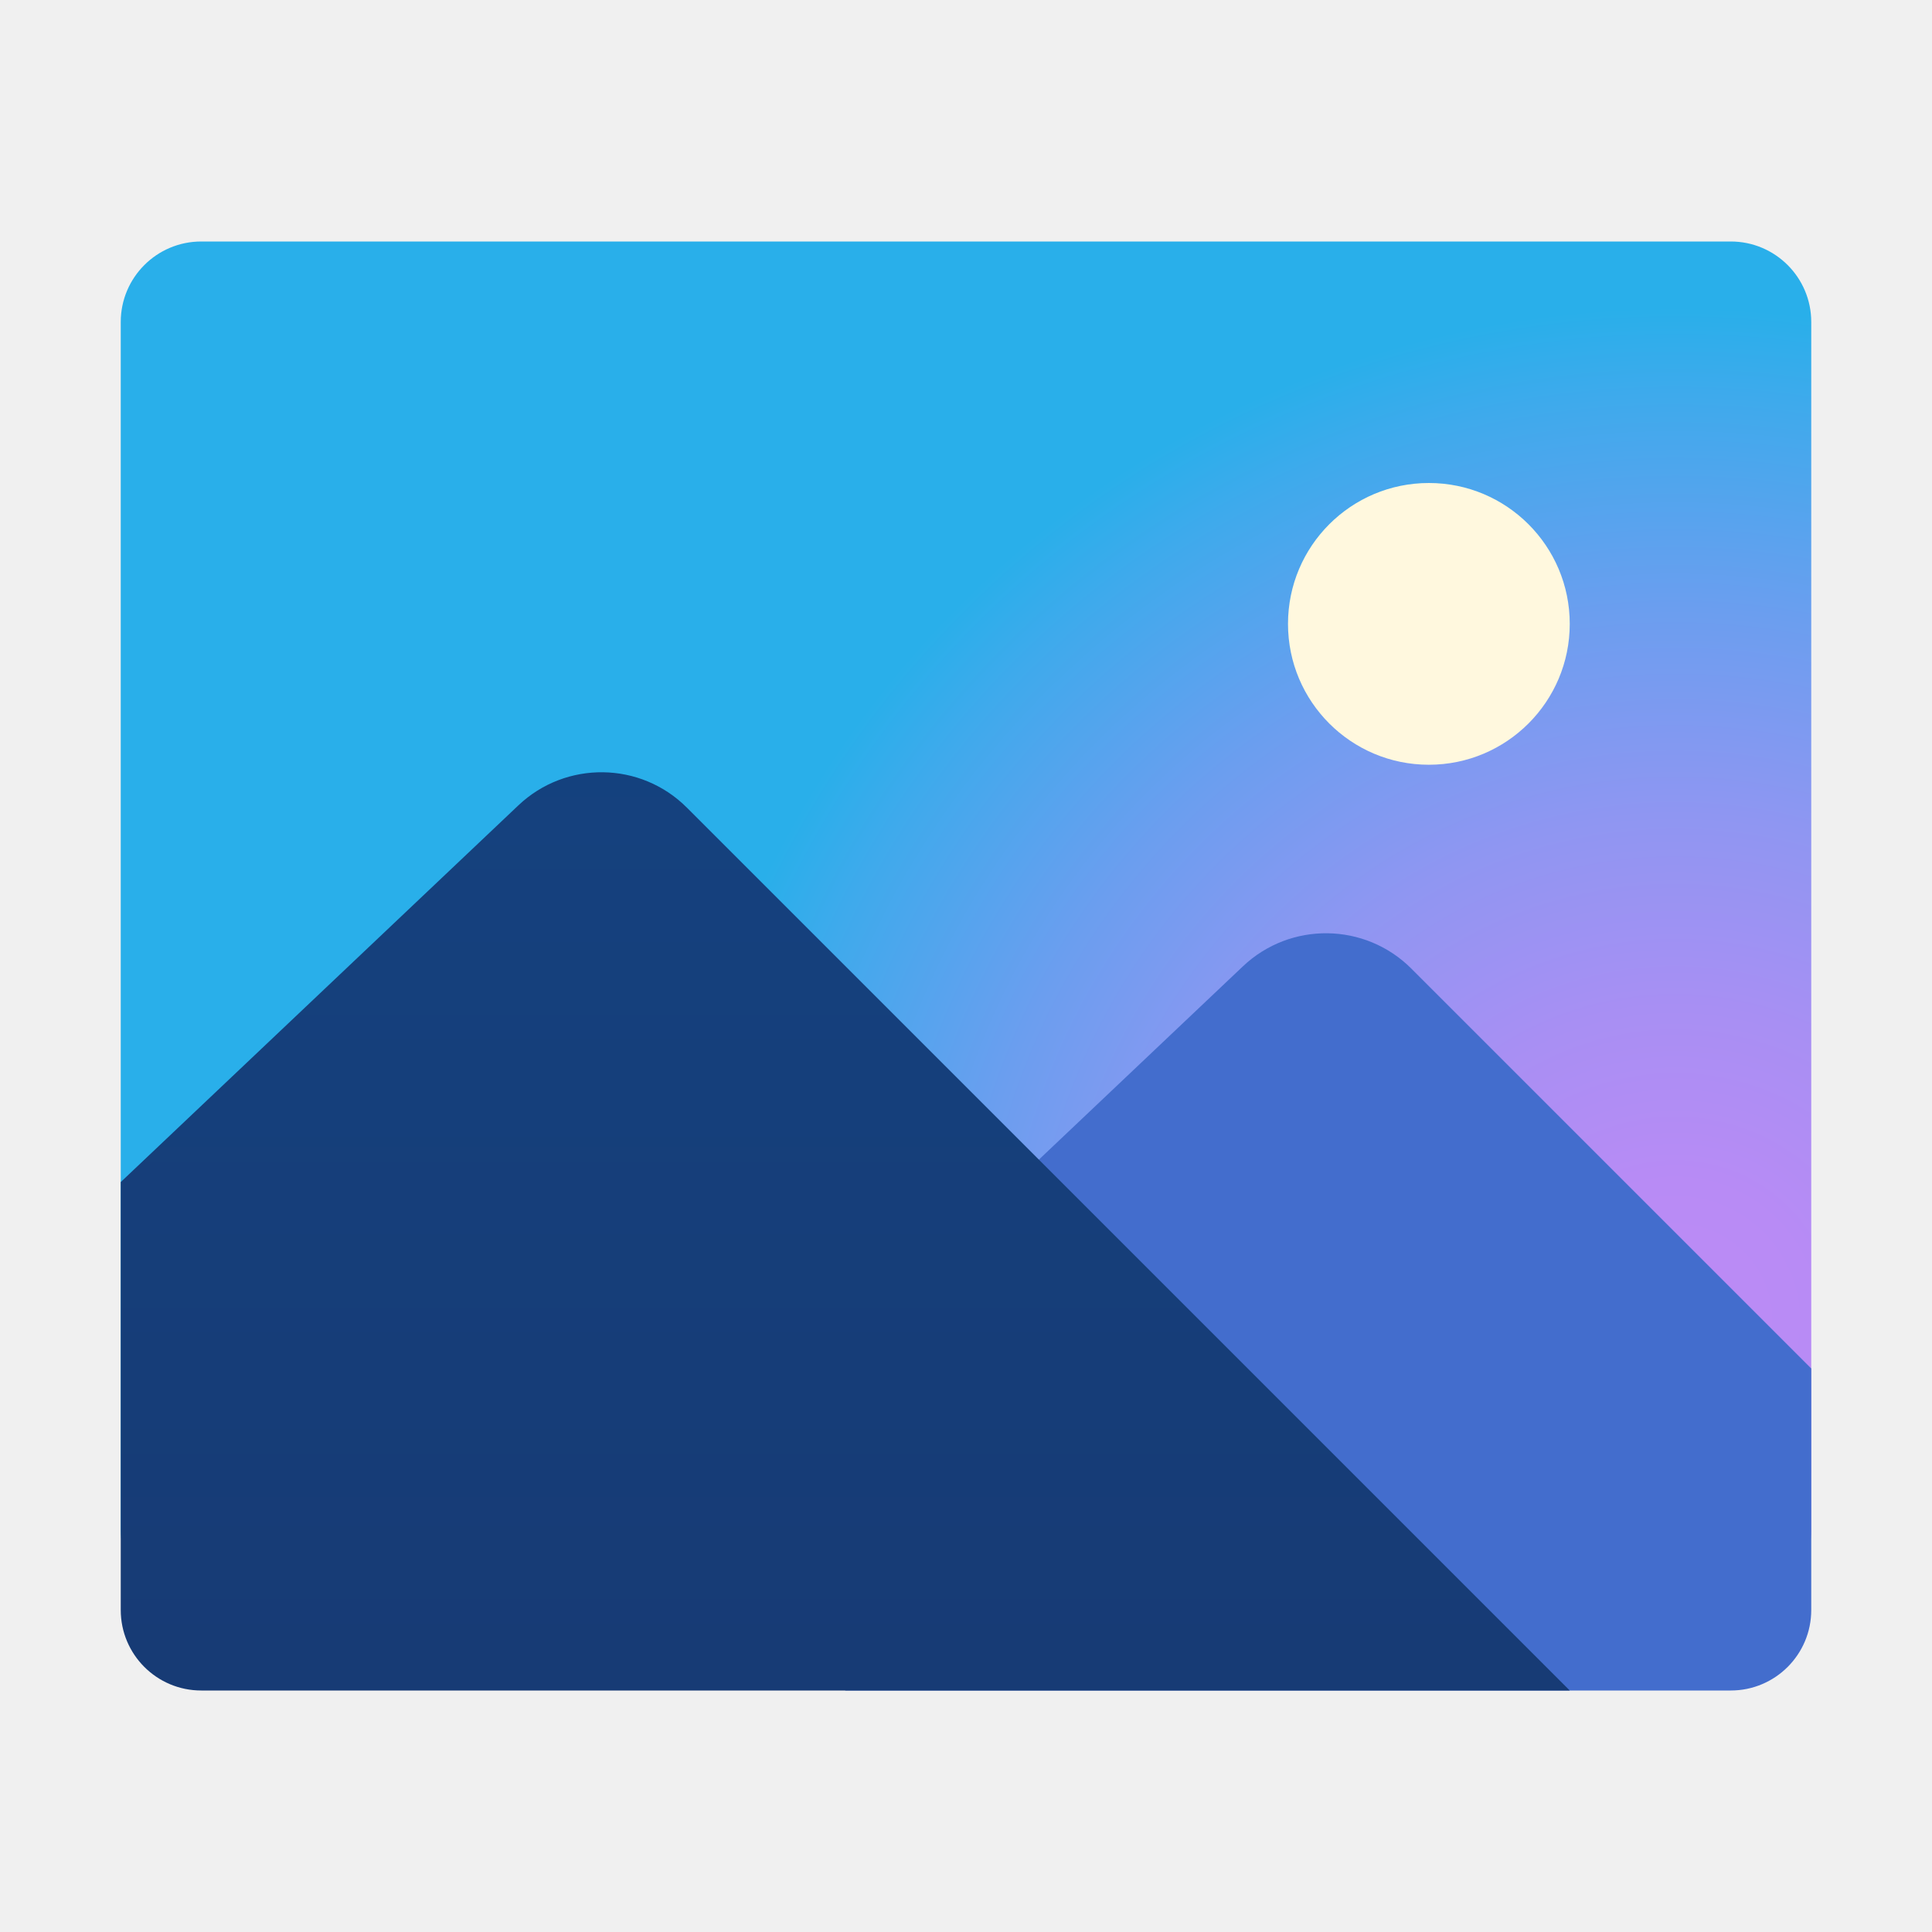
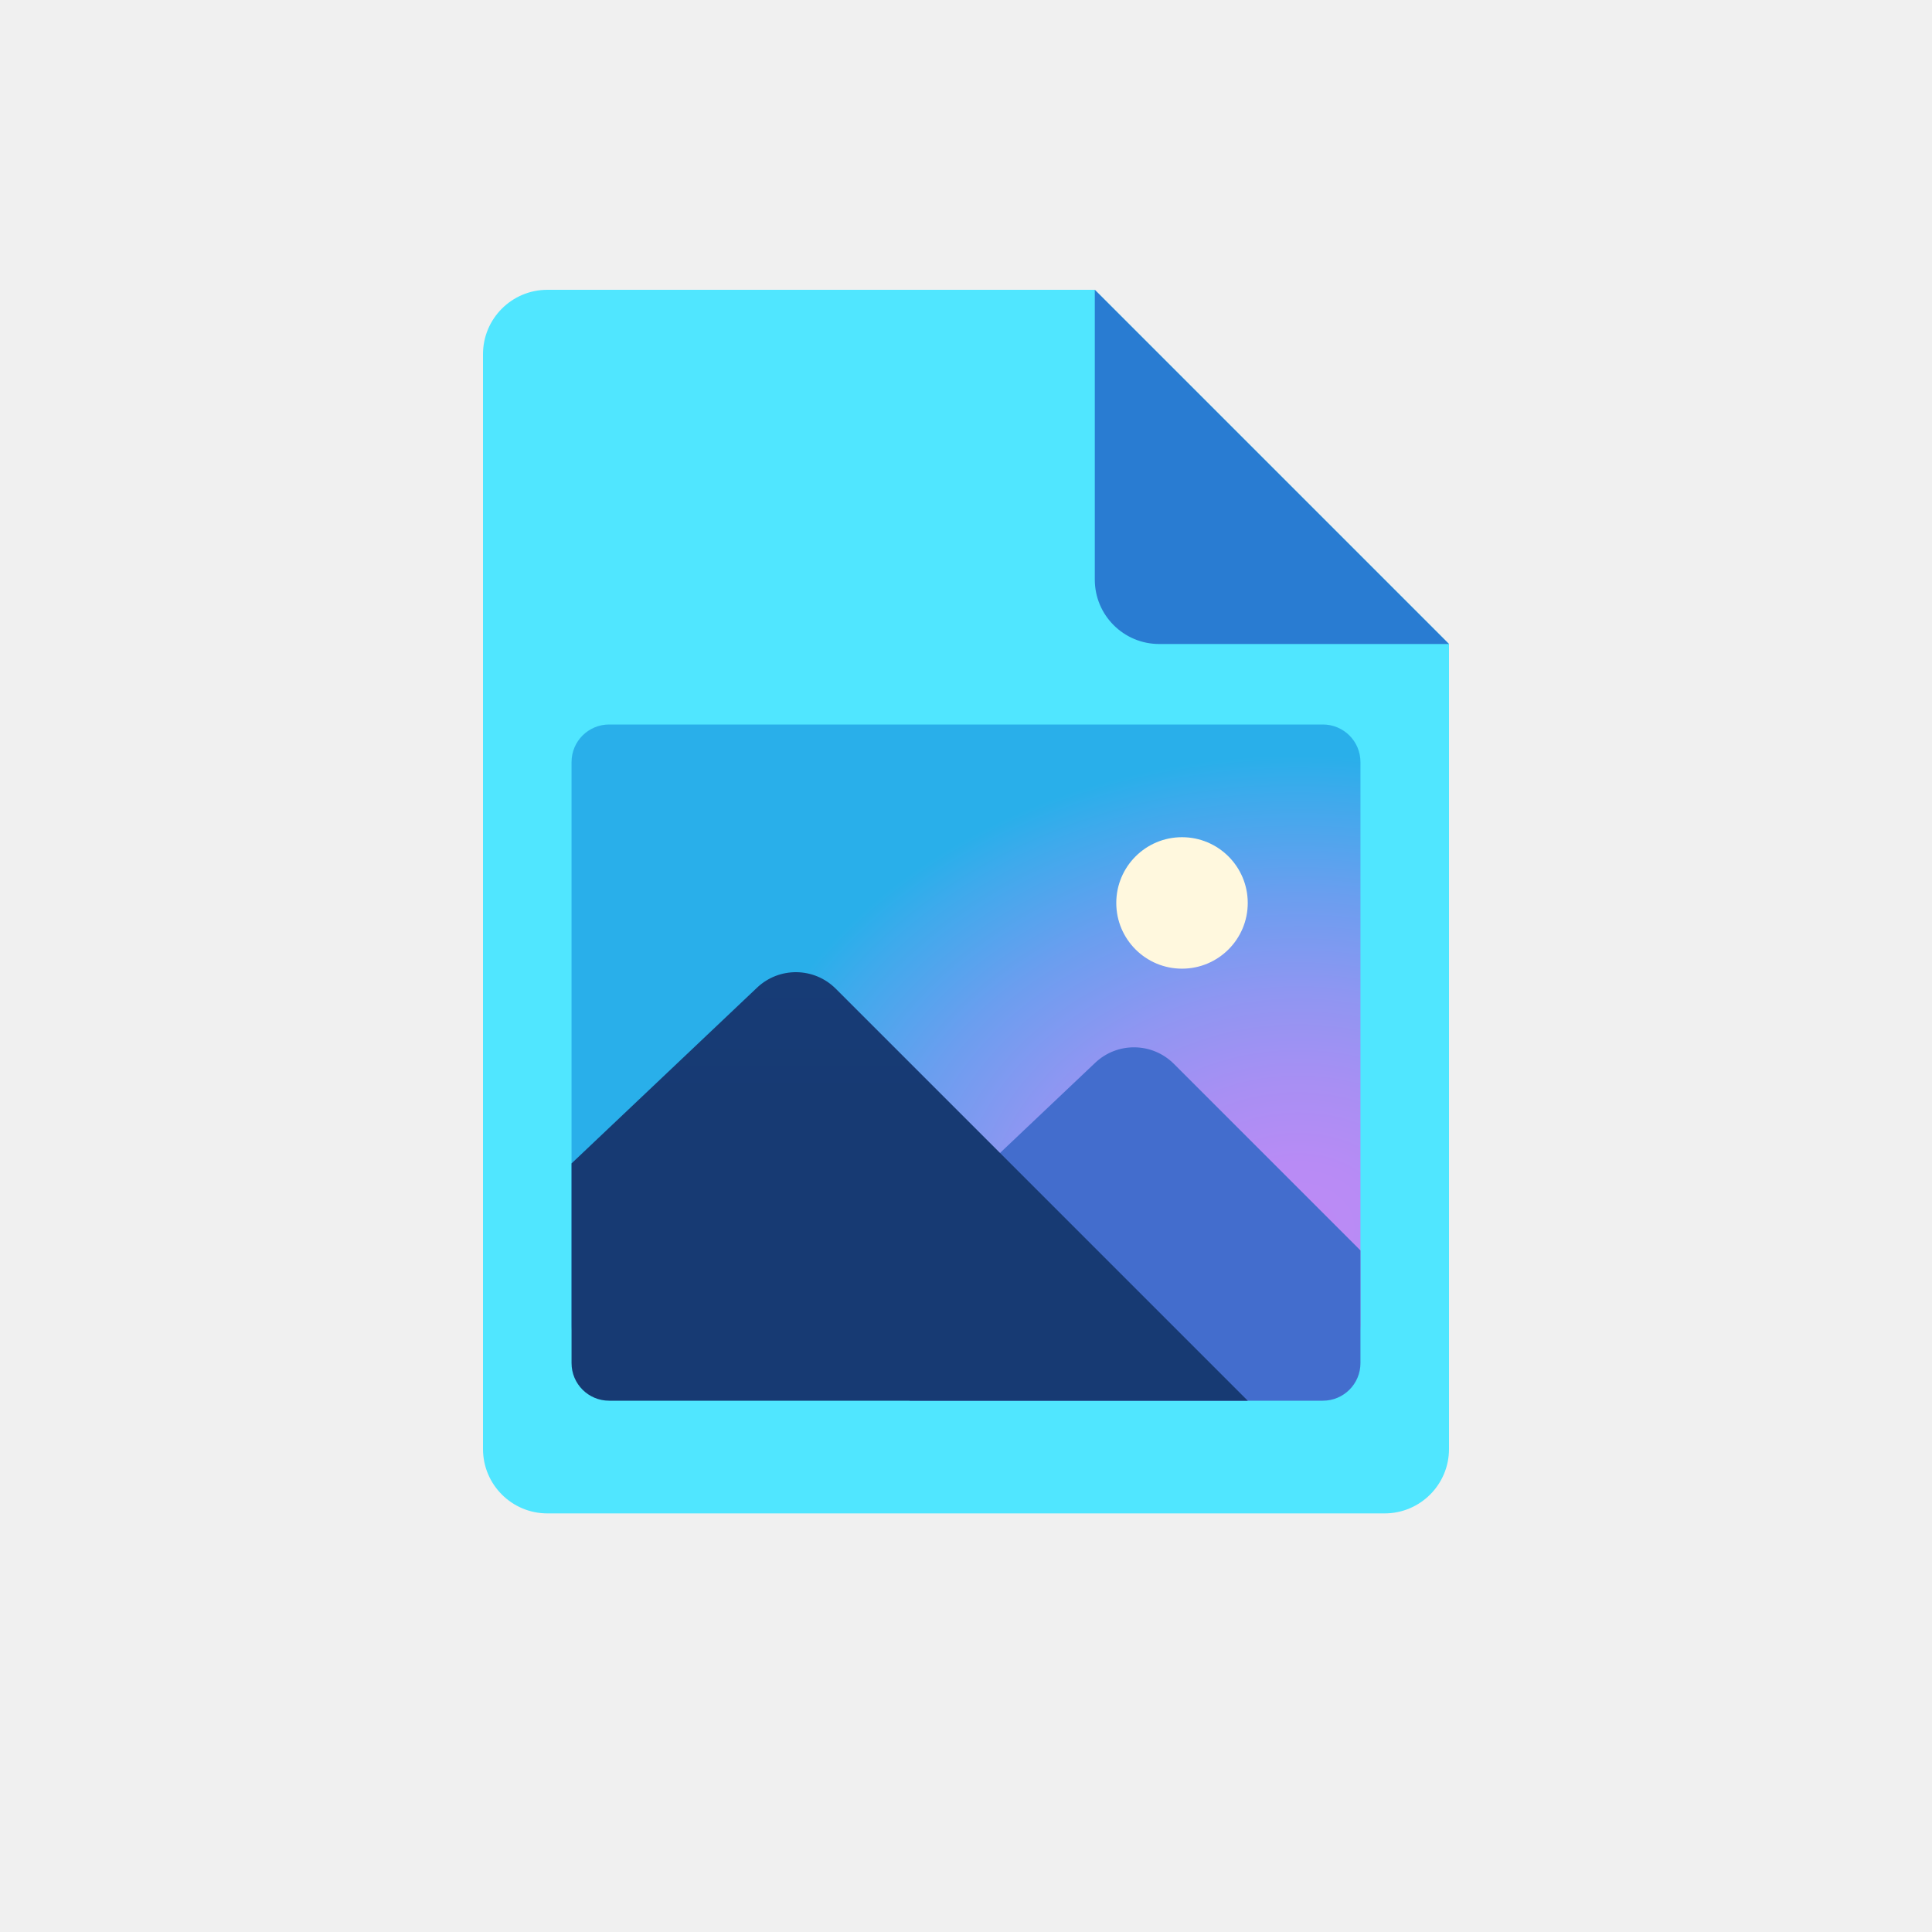
- <svg xmlns="http://www.w3.org/2000/svg" xmlns:xlink="http://www.w3.org/1999/xlink" width="48px" height="48px" viewBox="0 0 48 48" version="1.1">
+ <svg xmlns="http://www.w3.org/2000/svg" xmlns:xlink="http://www.w3.org/1999/xlink" width="60px" height="60px" viewBox="0 0 60 60" version="1.1">
  <defs>
-     <radialGradient gradientUnits="objectBoundingBox" cx="91.945%" cy="78.85%" fx="91.945%" fy="78.85%" r="74.029%" gradientTransform="translate(0.9194524,0.7884999),scale(0.8095238,1),translate(-0.9194524,-0.7884999)" id="gradient_1">
+     <linearGradient gradientUnits="userSpaceOnUse" x1="0.529" y1="10.472" x2="5.6" y2="5.4" id="gradient_1">
+       <stop offset="0%" stop-color="#3079D6" />
+       <stop offset="100%" stop-color="#297CD2" />
+     </linearGradient>
+     <radialGradient gradientUnits="objectBoundingBox" cx="91.945%" cy="78.85%" fx="91.945%" fy="78.85%" r="91.448%" gradientTransform="translate(0.9194524,0.7884999),scale(0.8095238,1),scale(1,0.8095238),translate(-0.9194524,-0.7884999)" id="gradient_2">
      <stop offset="0%" stop-color="#BD8AF5" />
      <stop offset="13.7%" stop-color="#B88BF5" />
      <stop offset="30.9%" stop-color="#A88FF3" />
      <stop offset="49.9%" stop-color="#8F96F2" />
      <stop offset="70.2%" stop-color="#6B9EEF" />
      <stop offset="91.3%" stop-color="#3EAAEC" />
      <stop offset="100%" stop-color="#29AFEA" />
    </radialGradient>
-     <linearGradient gradientUnits="userSpaceOnUse" x1="18" y1="-1.967" x2="18" y2="45.174" id="gradient_2">
+     <linearGradient gradientUnits="userSpaceOnUse" x1="8.75" y1="-12.34" x2="8.75" y2="15.159" id="gradient_3">
      <stop offset="0%" stop-color="#124787" />
      <stop offset="92.3%" stop-color="#173B75" />
      <stop offset="100%" stop-color="#173A73" />
    </linearGradient>
    <path d="M0 0L48 0L48 48L0 48L0 0Z" id="path_1" />
    <clipPath id="mask_1">
      <use xlink:href="#path_1" />
    </clipPath>
  </defs>
-   <g id="Wallpaper-Icon">
+   <g id="File-Icon-2" transform="translate(6 4)">
    <path d="M0 0L48 0L48 48L0 48L0 0Z" id="Background" fill="#FFFFFF" fill-opacity="0" fill-rule="evenodd" stroke="none" />
-     <path d="M43 6L5 6C3.895 6 3 6.895 3 8L3 38C3 39.105 3.895 40 5 40L43 40C44.105 40 45 39.105 45 38L45 8C45 6.895 44.105 6 43 6L43 6Z" id="Shape" fill="url(#gradient_1)" stroke="none" />
-     <path d="M32 15.5C32 13.567 33.567 12 35.5 12C37.433 12 39 13.567 39 15.5C39 17.433 37.433 19 35.5 19C33.567 19 32 17.433 32 15.5Z" id="Circle" fill="#FFF8DE" fill-rule="evenodd" stroke="none" />
-     <path d="M35.065 24.065C33.916 22.916 32.06 22.891 30.88 24.008L21 33.368L21 42L43 42C44.105 42 45 41.105 45 40L45 34L35.065 24.065L35.065 24.065Z" id="Shape" fill="#436DCD" stroke="none" />
-     <path d="M39 42L17.065 20.065C15.916 18.916 14.06 18.891 12.88 20.008L3 29.368L3 40C3 41.105 3.895 42 5 42L39 42L39 42Z" id="Shape" fill="url(#gradient_2)" stroke="none" />
+     <path d="M39 16L39 41C39 42.105 38.105 43 37 43L11 43C9.895 43 9 42.105 9 41L9 7C9 5.895 9.895 5 11 5L28 5L39 16L39 16Z" id="Shape" fill="#50E6FF" stroke="none" />
+     <path d="M28 5L28 14C28 15.105 28.895 16 30 16L39 16L28 5L28 5Z" id="Shape" fill="url(#gradient_1)" stroke="none" />
+   </g>
+   <g id="svg-2" transform="translate(16 19)">
+     <g id="Wallpaper-Icon">
+       <path d="M0 0L28 0L28 28L0 28L0 0L0 0Z" id="Background" fill="#FFFFFF" fill-opacity="0" fill-rule="evenodd" stroke="none" />
+       <path d="M25.083 3.5L2.917 3.5C2.272 3.5 1.75 4.022 1.75 4.667L1.75 22.167C1.75 22.811 2.272 23.333 2.917 23.333L25.083 23.333C25.728 23.333 26.25 22.811 26.25 22.167L26.25 4.667C26.25 4.022 25.728 3.5 25.083 3.5L25.083 3.5L25.083 3.5Z" id="Shape" fill="url(#gradient_2)" stroke="none" />
+       <path d="M18.667 9.042C18.667 7.914 19.581 7 20.708 7C21.836 7 22.75 7.914 22.75 9.042C22.75 10.169 21.836 11.083 20.708 11.083C19.581 11.083 18.667 10.169 18.667 9.042L18.667 9.042Z" id="Circle" fill="#FFF8DE" fill-rule="evenodd" stroke="none" />
+       <path d="M20.455 14.038C19.784 13.368 18.702 13.353 18.013 14.005L12.25 19.465L12.25 24.5L25.083 24.5C25.728 24.5 26.25 23.978 26.25 23.333L26.25 19.833L20.455 14.038L20.455 14.038L20.455 14.038Z" id="Shape#1" fill="#436DCD" stroke="none" />
+       <path d="M22.75 24.5L9.955 11.705C9.284 11.034 8.202 11.02 7.513 11.671L1.75 17.131L1.75 23.333C1.75 23.978 2.272 24.5 2.917 24.5L22.75 24.5L22.75 24.5L22.75 24.5Z" id="Shape#2" fill="url(#gradient_3)" stroke="none" />
+     </g>
  </g>
</svg>
